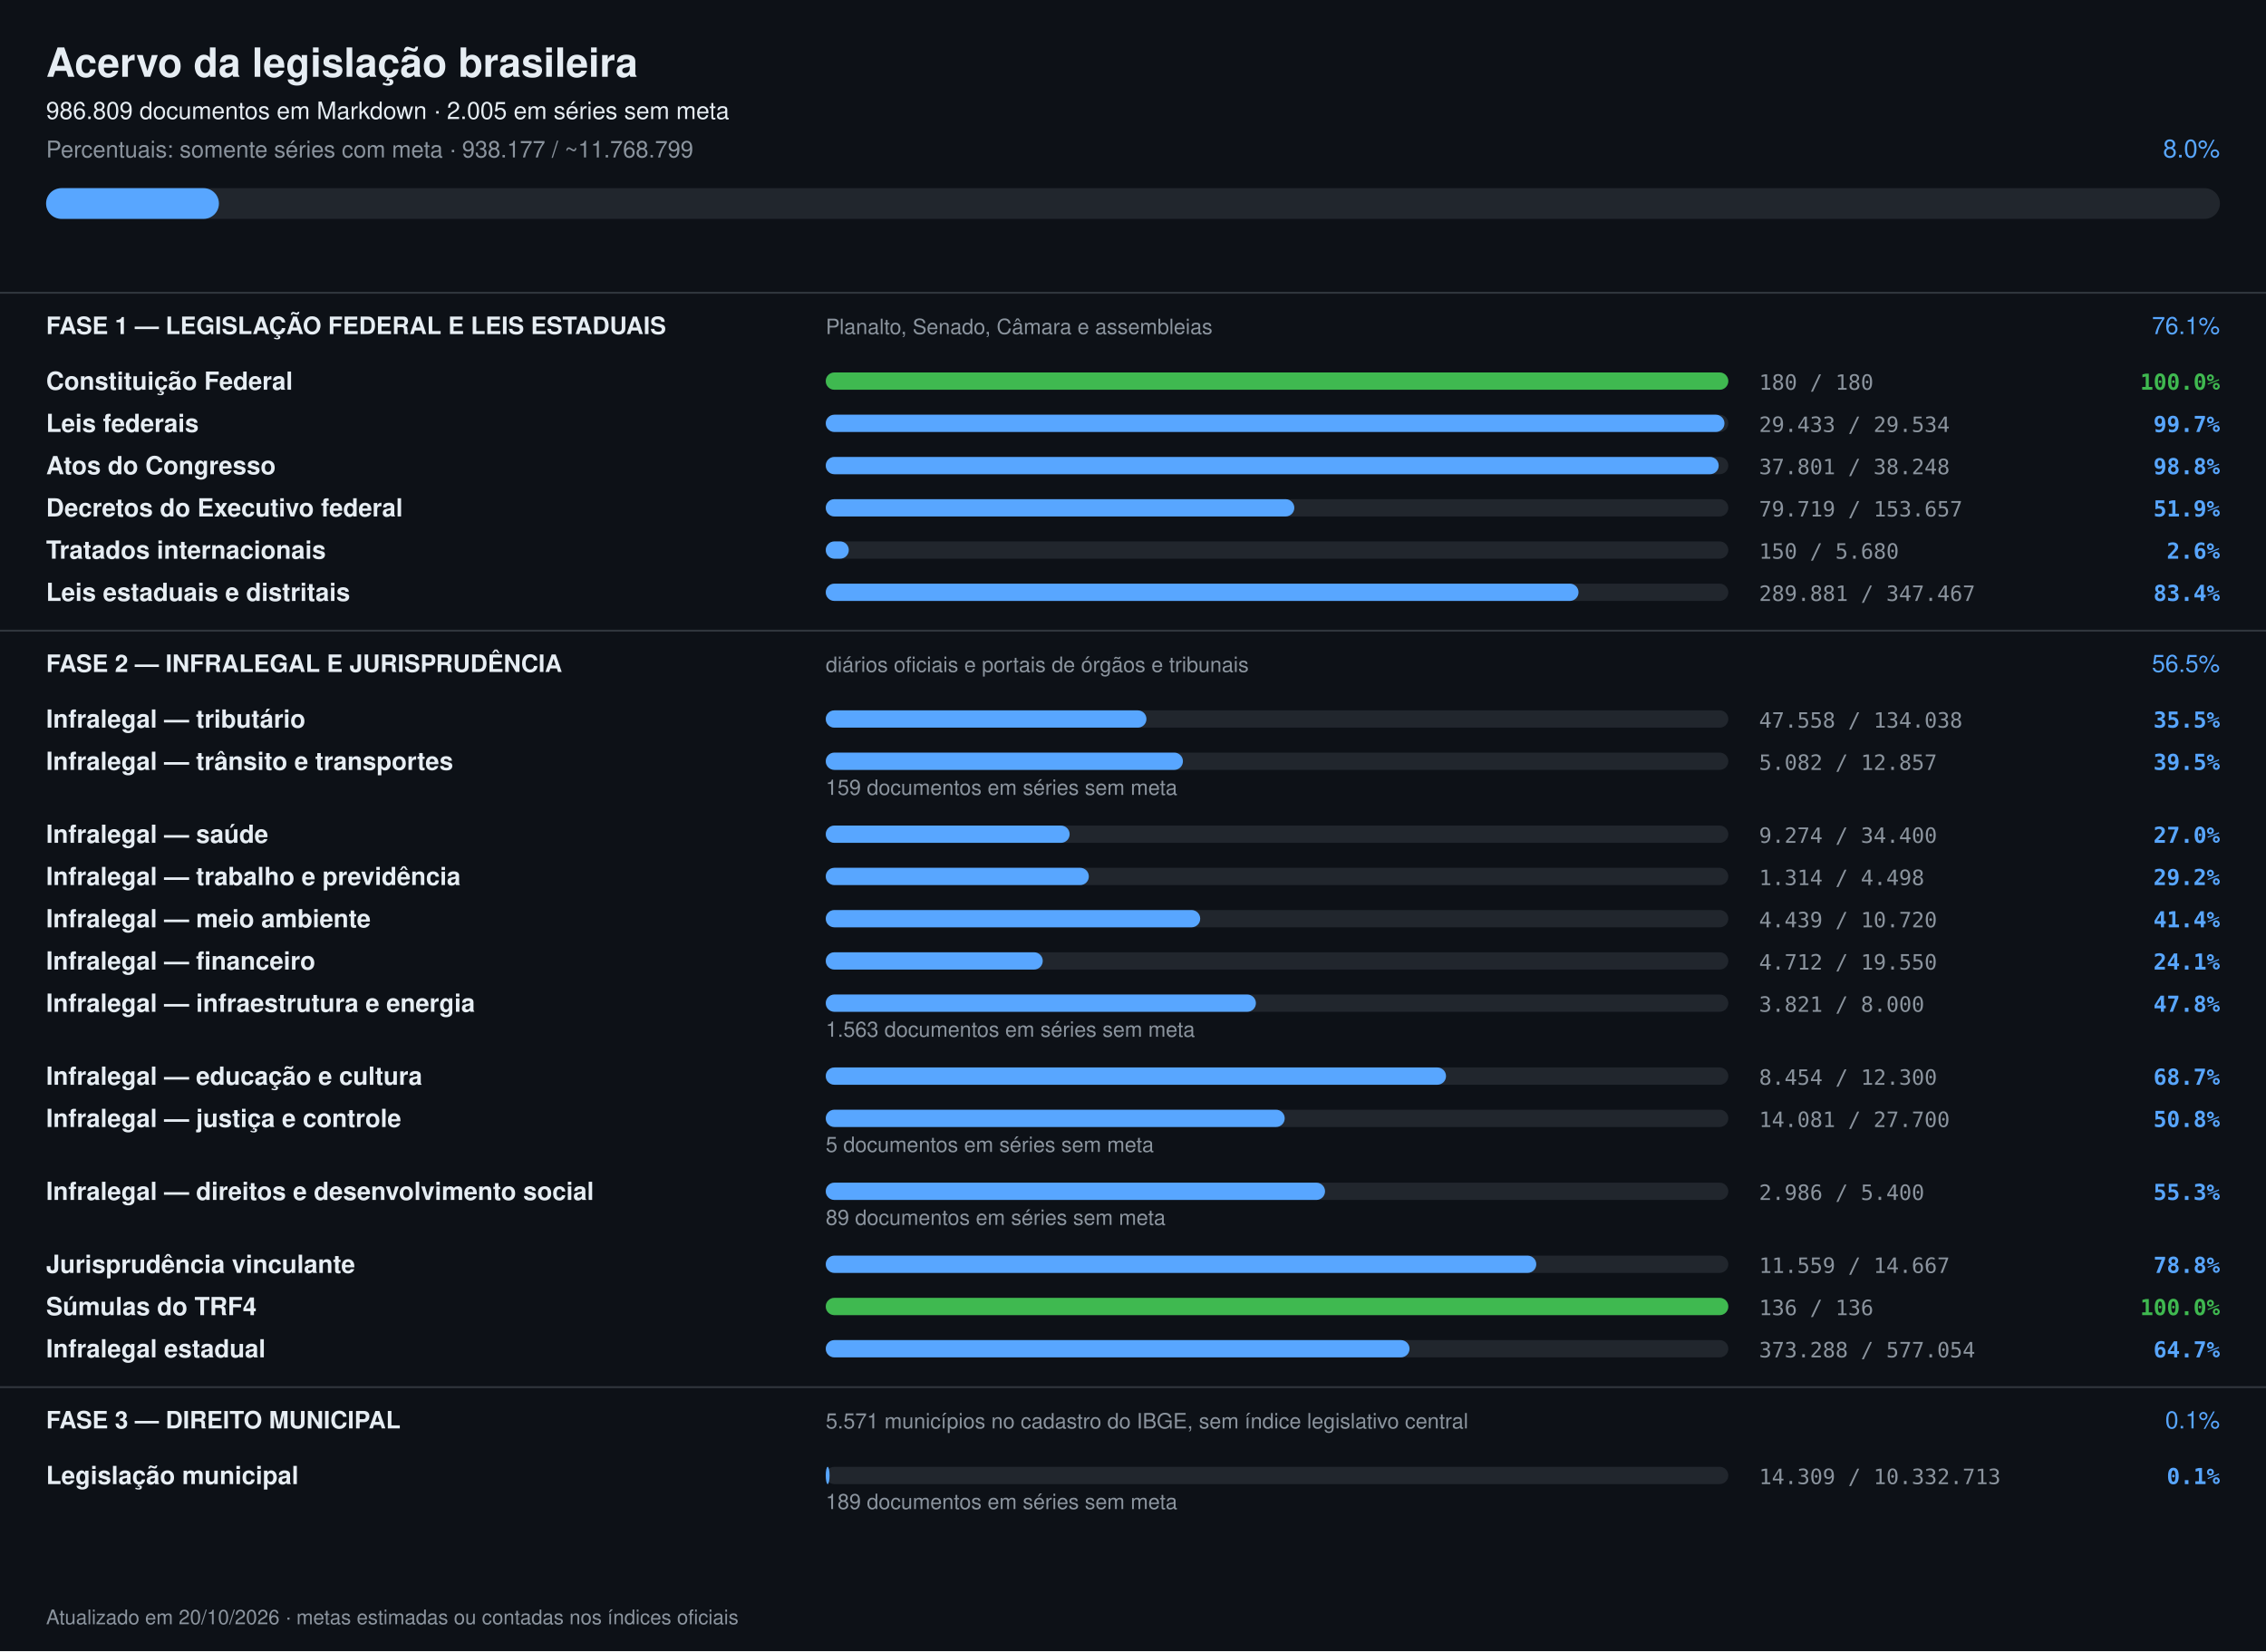
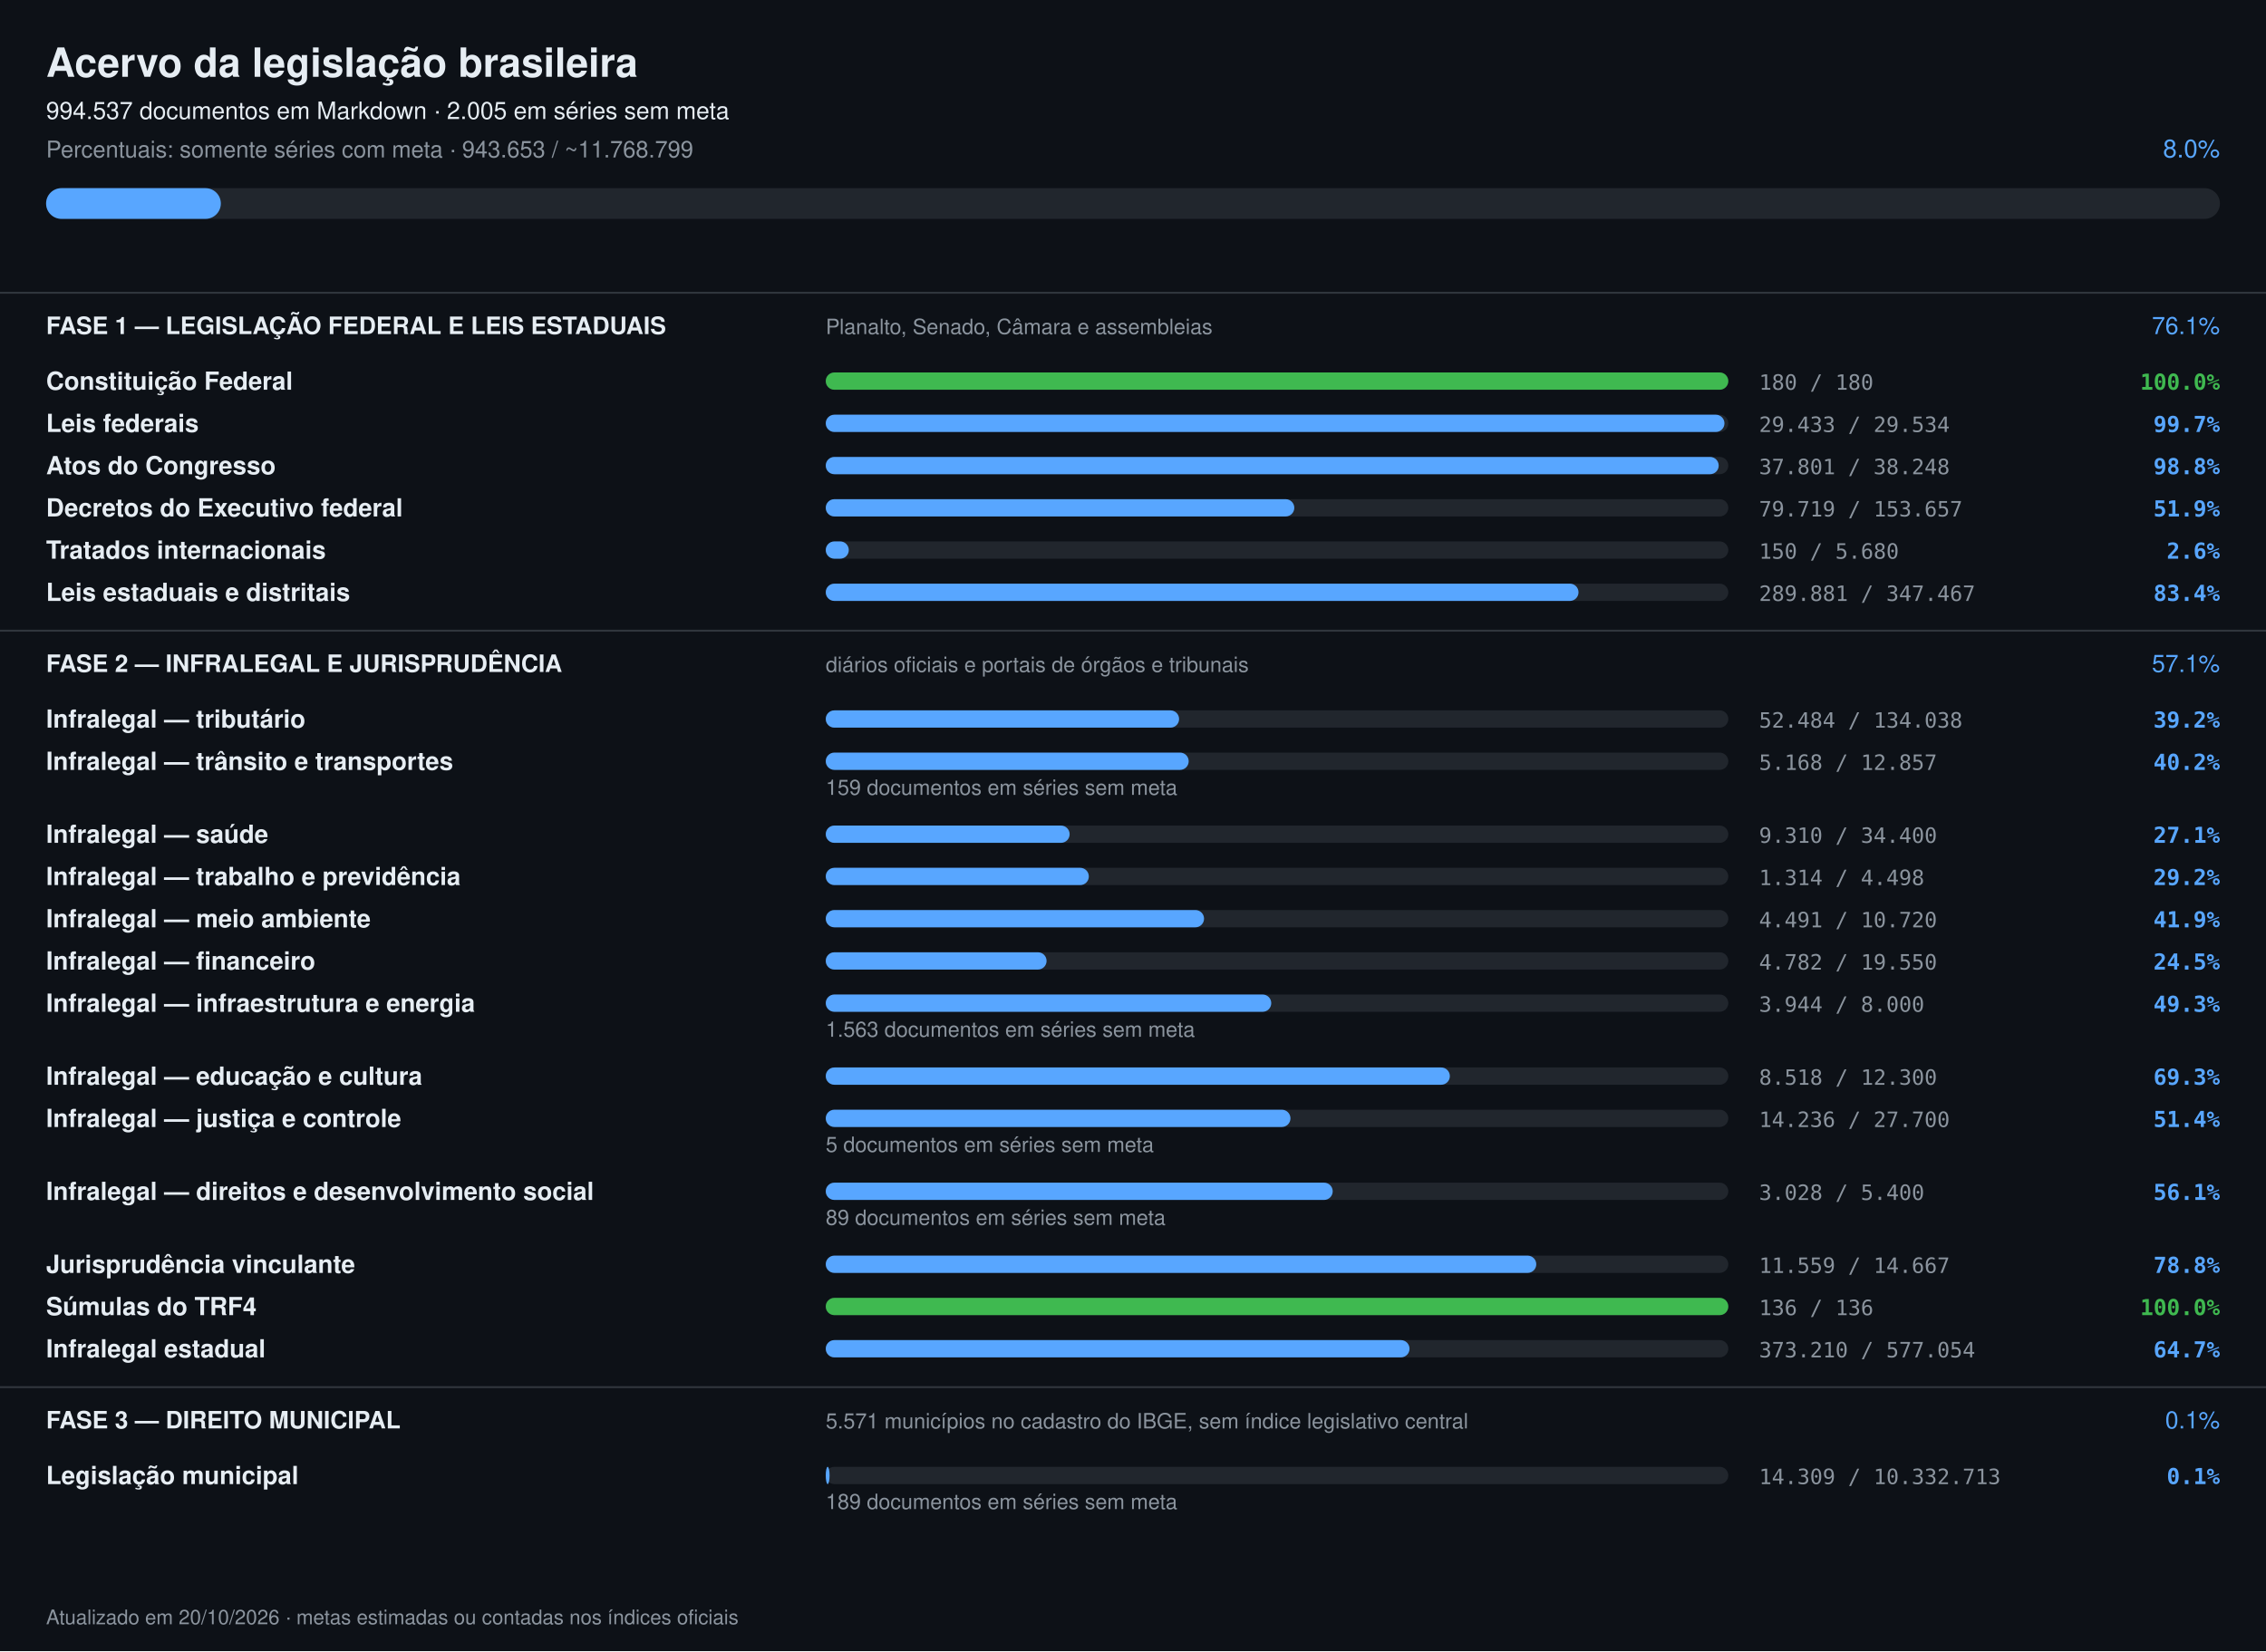
<svg xmlns="http://www.w3.org/2000/svg" width="1180" height="860" viewBox="0 0 1180 860" font-family="-apple-system,Segoe UI,Helvetica,Arial,sans-serif">
  <rect width="1180" height="860" fill="#0d1117" />
  <text x="24" y="40" font-size="21" font-weight="700" fill="#e6edf3">Acervo da legislação brasileira</text>
-   <text x="24" y="62" font-size="12.5" fill="#e6edf3">986.809 documentos em Markdown · 2.005 em séries sem meta</text>
-   <text x="24" y="82" font-size="12" fill="#8b949e">Percentuais: somente séries com meta · 938.177 / ~11.768.799</text>
+   <text x="24" y="62" font-size="12.5" fill="#e6edf3">994.537 documentos em Markdown · 2.005 em séries sem meta</text>
+   <text x="24" y="82" font-size="12" fill="#8b949e">Percentuais: somente séries com meta · 943.653 / ~11.768.799</text>
  <text x="1156" y="82" font-size="13" text-anchor="end" fill="#58a6ff">8.0%</text>
  <rect x="24" y="98" width="1132" height="16" rx="8" fill="#21262d" />
-   <rect x="24" y="98" width="90" height="16" rx="8" fill="#58a6ff" />
+   <rect x="24" y="98" width="91" height="16" rx="8" fill="#58a6ff" />
  <rect x="0" y="152" width="1180" height="1" fill="#30363d" />
  <text x="24" y="174" font-size="12.5" font-weight="700" fill="#e6edf3">FASE 1 — LEGISLAÇÃO FEDERAL E LEIS ESTADUAIS</text>
  <text x="430" y="174" font-size="11" fill="#8b949e">Planalto, Senado, Câmara e assembleias</text>
  <text x="1156" y="174" font-size="12.5" text-anchor="end" fill="#58a6ff">76.1%</text>
  <text x="24" y="203" font-size="13" font-weight="600" fill="#e6edf3">Constituição Federal</text>
  <rect x="430" y="194" width="470" height="9" rx="4.5" fill="#21262d" />
  <rect x="430" y="194" width="470" height="9" rx="4.5" fill="#3fb950" />
  <text x="916" y="203" font-size="11" fill="#8b949e" font-family="ui-monospace,monospace">180 / 180</text>
  <text x="1156" y="203" font-size="11.5" text-anchor="end" font-weight="600" fill="#3fb950" font-family="ui-monospace,monospace">100.0%</text>
  <text x="24" y="225" font-size="13" font-weight="600" fill="#e6edf3">Leis federais</text>
  <rect x="430" y="216" width="470" height="9" rx="4.5" fill="#21262d" />
  <rect x="430" y="216" width="468" height="9" rx="4.5" fill="#58a6ff" />
  <text x="916" y="225" font-size="11" fill="#8b949e" font-family="ui-monospace,monospace">29.433 / 29.534</text>
  <text x="1156" y="225" font-size="11.5" text-anchor="end" font-weight="600" fill="#58a6ff" font-family="ui-monospace,monospace">99.7%</text>
  <text x="24" y="247" font-size="13" font-weight="600" fill="#e6edf3">Atos do Congresso</text>
  <rect x="430" y="238" width="470" height="9" rx="4.5" fill="#21262d" />
  <rect x="430" y="238" width="465" height="9" rx="4.5" fill="#58a6ff" />
  <text x="916" y="247" font-size="11" fill="#8b949e" font-family="ui-monospace,monospace">37.801 / 38.248</text>
  <text x="1156" y="247" font-size="11.5" text-anchor="end" font-weight="600" fill="#58a6ff" font-family="ui-monospace,monospace">98.8%</text>
  <text x="24" y="269" font-size="13" font-weight="600" fill="#e6edf3">Decretos do Executivo federal</text>
  <rect x="430" y="260" width="470" height="9" rx="4.5" fill="#21262d" />
  <rect x="430" y="260" width="244" height="9" rx="4.5" fill="#58a6ff" />
  <text x="916" y="269" font-size="11" fill="#8b949e" font-family="ui-monospace,monospace">79.719 / 153.657</text>
  <text x="1156" y="269" font-size="11.5" text-anchor="end" font-weight="600" fill="#58a6ff" font-family="ui-monospace,monospace">51.9%</text>
  <text x="24" y="291" font-size="13" font-weight="600" fill="#e6edf3">Tratados internacionais</text>
  <rect x="430" y="282" width="470" height="9" rx="4.5" fill="#21262d" />
  <rect x="430" y="282" width="12" height="9" rx="4.5" fill="#58a6ff" />
  <text x="916" y="291" font-size="11" fill="#8b949e" font-family="ui-monospace,monospace">150 / 5.680</text>
  <text x="1156" y="291" font-size="11.5" text-anchor="end" font-weight="600" fill="#58a6ff" font-family="ui-monospace,monospace">2.6%</text>
  <text x="24" y="313" font-size="13" font-weight="600" fill="#e6edf3">Leis estaduais e distritais</text>
  <rect x="430" y="304" width="470" height="9" rx="4.5" fill="#21262d" />
  <rect x="430" y="304" width="392" height="9" rx="4.5" fill="#58a6ff" />
  <text x="916" y="313" font-size="11" fill="#8b949e" font-family="ui-monospace,monospace">289.881 / 347.467</text>
  <text x="1156" y="313" font-size="11.5" text-anchor="end" font-weight="600" fill="#58a6ff" font-family="ui-monospace,monospace">83.4%</text>
  <rect x="0" y="328" width="1180" height="1" fill="#30363d" />
  <text x="24" y="350" font-size="12.5" font-weight="700" fill="#e6edf3">FASE 2 — INFRALEGAL E JURISPRUDÊNCIA</text>
  <text x="430" y="350" font-size="11" fill="#8b949e">diários oficiais e portais de órgãos e tribunais</text>
-   <text x="1156" y="350" font-size="12.5" text-anchor="end" fill="#58a6ff">56.5%</text>
+   <text x="1156" y="350" font-size="12.5" text-anchor="end" fill="#58a6ff">57.1%</text>
  <text x="24" y="379" font-size="13" font-weight="600" fill="#e6edf3">Infralegal — tributário</text>
  <rect x="430" y="370" width="470" height="9" rx="4.5" fill="#21262d" />
-   <rect x="430" y="370" width="167" height="9" rx="4.5" fill="#58a6ff" />
-   <text x="916" y="379" font-size="11" fill="#8b949e" font-family="ui-monospace,monospace">47.558 / 134.038</text>
-   <text x="1156" y="379" font-size="11.5" text-anchor="end" font-weight="600" fill="#58a6ff" font-family="ui-monospace,monospace">35.5%</text>
+   <rect x="430" y="370" width="184" height="9" rx="4.5" fill="#58a6ff" />
+   <text x="916" y="379" font-size="11" fill="#8b949e" font-family="ui-monospace,monospace">52.484 / 134.038</text>
+   <text x="1156" y="379" font-size="11.5" text-anchor="end" font-weight="600" fill="#58a6ff" font-family="ui-monospace,monospace">39.2%</text>
  <text x="24" y="401" font-size="13" font-weight="600" fill="#e6edf3">Infralegal — trânsito e transportes</text>
  <rect x="430" y="392" width="470" height="9" rx="4.5" fill="#21262d" />
-   <rect x="430" y="392" width="186" height="9" rx="4.5" fill="#58a6ff" />
-   <text x="916" y="401" font-size="11" fill="#8b949e" font-family="ui-monospace,monospace">5.082 / 12.857</text>
-   <text x="1156" y="401" font-size="11.5" text-anchor="end" font-weight="600" fill="#58a6ff" font-family="ui-monospace,monospace">39.5%</text>
+   <rect x="430" y="392" width="189" height="9" rx="4.5" fill="#58a6ff" />
+   <text x="916" y="401" font-size="11" fill="#8b949e" font-family="ui-monospace,monospace">5.168 / 12.857</text>
+   <text x="1156" y="401" font-size="11.5" text-anchor="end" font-weight="600" fill="#58a6ff" font-family="ui-monospace,monospace">40.2%</text>
  <text x="430" y="414" font-size="11" fill="#8b949e">159 documentos em séries sem meta</text>
  <text x="24" y="439" font-size="13" font-weight="600" fill="#e6edf3">Infralegal — saúde</text>
  <rect x="430" y="430" width="470" height="9" rx="4.5" fill="#21262d" />
  <rect x="430" y="430" width="127" height="9" rx="4.5" fill="#58a6ff" />
-   <text x="916" y="439" font-size="11" fill="#8b949e" font-family="ui-monospace,monospace">9.274 / 34.400</text>
-   <text x="1156" y="439" font-size="11.5" text-anchor="end" font-weight="600" fill="#58a6ff" font-family="ui-monospace,monospace">27.0%</text>
+   <text x="916" y="439" font-size="11" fill="#8b949e" font-family="ui-monospace,monospace">9.310 / 34.400</text>
+   <text x="1156" y="439" font-size="11.5" text-anchor="end" font-weight="600" fill="#58a6ff" font-family="ui-monospace,monospace">27.1%</text>
  <text x="24" y="461" font-size="13" font-weight="600" fill="#e6edf3">Infralegal — trabalho e previdência</text>
  <rect x="430" y="452" width="470" height="9" rx="4.5" fill="#21262d" />
  <rect x="430" y="452" width="137" height="9" rx="4.5" fill="#58a6ff" />
  <text x="916" y="461" font-size="11" fill="#8b949e" font-family="ui-monospace,monospace">1.314 / 4.498</text>
  <text x="1156" y="461" font-size="11.5" text-anchor="end" font-weight="600" fill="#58a6ff" font-family="ui-monospace,monospace">29.2%</text>
  <text x="24" y="483" font-size="13" font-weight="600" fill="#e6edf3">Infralegal — meio ambiente</text>
  <rect x="430" y="474" width="470" height="9" rx="4.5" fill="#21262d" />
-   <rect x="430" y="474" width="195" height="9" rx="4.5" fill="#58a6ff" />
-   <text x="916" y="483" font-size="11" fill="#8b949e" font-family="ui-monospace,monospace">4.439 / 10.720</text>
-   <text x="1156" y="483" font-size="11.5" text-anchor="end" font-weight="600" fill="#58a6ff" font-family="ui-monospace,monospace">41.4%</text>
+   <rect x="430" y="474" width="197" height="9" rx="4.5" fill="#58a6ff" />
+   <text x="916" y="483" font-size="11" fill="#8b949e" font-family="ui-monospace,monospace">4.491 / 10.720</text>
+   <text x="1156" y="483" font-size="11.5" text-anchor="end" font-weight="600" fill="#58a6ff" font-family="ui-monospace,monospace">41.9%</text>
  <text x="24" y="505" font-size="13" font-weight="600" fill="#e6edf3">Infralegal — financeiro</text>
  <rect x="430" y="496" width="470" height="9" rx="4.5" fill="#21262d" />
-   <rect x="430" y="496" width="113" height="9" rx="4.5" fill="#58a6ff" />
-   <text x="916" y="505" font-size="11" fill="#8b949e" font-family="ui-monospace,monospace">4.712 / 19.550</text>
-   <text x="1156" y="505" font-size="11.5" text-anchor="end" font-weight="600" fill="#58a6ff" font-family="ui-monospace,monospace">24.1%</text>
+   <rect x="430" y="496" width="115" height="9" rx="4.5" fill="#58a6ff" />
+   <text x="916" y="505" font-size="11" fill="#8b949e" font-family="ui-monospace,monospace">4.782 / 19.550</text>
+   <text x="1156" y="505" font-size="11.5" text-anchor="end" font-weight="600" fill="#58a6ff" font-family="ui-monospace,monospace">24.5%</text>
  <text x="24" y="527" font-size="13" font-weight="600" fill="#e6edf3">Infralegal — infraestrutura e energia</text>
  <rect x="430" y="518" width="470" height="9" rx="4.5" fill="#21262d" />
-   <rect x="430" y="518" width="224" height="9" rx="4.5" fill="#58a6ff" />
-   <text x="916" y="527" font-size="11" fill="#8b949e" font-family="ui-monospace,monospace">3.821 / 8.000</text>
-   <text x="1156" y="527" font-size="11.5" text-anchor="end" font-weight="600" fill="#58a6ff" font-family="ui-monospace,monospace">47.8%</text>
+   <rect x="430" y="518" width="232" height="9" rx="4.5" fill="#58a6ff" />
+   <text x="916" y="527" font-size="11" fill="#8b949e" font-family="ui-monospace,monospace">3.944 / 8.000</text>
+   <text x="1156" y="527" font-size="11.5" text-anchor="end" font-weight="600" fill="#58a6ff" font-family="ui-monospace,monospace">49.3%</text>
  <text x="430" y="540" font-size="11" fill="#8b949e">1.563 documentos em séries sem meta</text>
  <text x="24" y="565" font-size="13" font-weight="600" fill="#e6edf3">Infralegal — educação e cultura</text>
  <rect x="430" y="556" width="470" height="9" rx="4.5" fill="#21262d" />
-   <rect x="430" y="556" width="323" height="9" rx="4.5" fill="#58a6ff" />
-   <text x="916" y="565" font-size="11" fill="#8b949e" font-family="ui-monospace,monospace">8.454 / 12.300</text>
-   <text x="1156" y="565" font-size="11.5" text-anchor="end" font-weight="600" fill="#58a6ff" font-family="ui-monospace,monospace">68.7%</text>
+   <rect x="430" y="556" width="325" height="9" rx="4.5" fill="#58a6ff" />
+   <text x="916" y="565" font-size="11" fill="#8b949e" font-family="ui-monospace,monospace">8.518 / 12.300</text>
+   <text x="1156" y="565" font-size="11.5" text-anchor="end" font-weight="600" fill="#58a6ff" font-family="ui-monospace,monospace">69.3%</text>
  <text x="24" y="587" font-size="13" font-weight="600" fill="#e6edf3">Infralegal — justiça e controle</text>
  <rect x="430" y="578" width="470" height="9" rx="4.5" fill="#21262d" />
-   <rect x="430" y="578" width="239" height="9" rx="4.5" fill="#58a6ff" />
-   <text x="916" y="587" font-size="11" fill="#8b949e" font-family="ui-monospace,monospace">14.081 / 27.700</text>
-   <text x="1156" y="587" font-size="11.5" text-anchor="end" font-weight="600" fill="#58a6ff" font-family="ui-monospace,monospace">50.8%</text>
+   <rect x="430" y="578" width="242" height="9" rx="4.5" fill="#58a6ff" />
+   <text x="916" y="587" font-size="11" fill="#8b949e" font-family="ui-monospace,monospace">14.236 / 27.700</text>
+   <text x="1156" y="587" font-size="11.5" text-anchor="end" font-weight="600" fill="#58a6ff" font-family="ui-monospace,monospace">51.4%</text>
  <text x="430" y="600" font-size="11" fill="#8b949e">5 documentos em séries sem meta</text>
  <text x="24" y="625" font-size="13" font-weight="600" fill="#e6edf3">Infralegal — direitos e desenvolvimento social</text>
  <rect x="430" y="616" width="470" height="9" rx="4.5" fill="#21262d" />
-   <rect x="430" y="616" width="260" height="9" rx="4.5" fill="#58a6ff" />
-   <text x="916" y="625" font-size="11" fill="#8b949e" font-family="ui-monospace,monospace">2.986 / 5.400</text>
-   <text x="1156" y="625" font-size="11.5" text-anchor="end" font-weight="600" fill="#58a6ff" font-family="ui-monospace,monospace">55.3%</text>
+   <rect x="430" y="616" width="264" height="9" rx="4.5" fill="#58a6ff" />
+   <text x="916" y="625" font-size="11" fill="#8b949e" font-family="ui-monospace,monospace">3.028 / 5.400</text>
+   <text x="1156" y="625" font-size="11.5" text-anchor="end" font-weight="600" fill="#58a6ff" font-family="ui-monospace,monospace">56.1%</text>
  <text x="430" y="638" font-size="11" fill="#8b949e">89 documentos em séries sem meta</text>
  <text x="24" y="663" font-size="13" font-weight="600" fill="#e6edf3">Jurisprudência vinculante</text>
  <rect x="430" y="654" width="470" height="9" rx="4.5" fill="#21262d" />
  <rect x="430" y="654" width="370" height="9" rx="4.5" fill="#58a6ff" />
  <text x="916" y="663" font-size="11" fill="#8b949e" font-family="ui-monospace,monospace">11.559 / 14.667</text>
  <text x="1156" y="663" font-size="11.5" text-anchor="end" font-weight="600" fill="#58a6ff" font-family="ui-monospace,monospace">78.8%</text>
  <text x="24" y="685" font-size="13" font-weight="600" fill="#e6edf3">Súmulas do TRF4</text>
  <rect x="430" y="676" width="470" height="9" rx="4.5" fill="#21262d" />
  <rect x="430" y="676" width="470" height="9" rx="4.5" fill="#3fb950" />
  <text x="916" y="685" font-size="11" fill="#8b949e" font-family="ui-monospace,monospace">136 / 136</text>
  <text x="1156" y="685" font-size="11.5" text-anchor="end" font-weight="600" fill="#3fb950" font-family="ui-monospace,monospace">100.0%</text>
  <text x="24" y="707" font-size="13" font-weight="600" fill="#e6edf3">Infralegal estadual</text>
  <rect x="430" y="698" width="470" height="9" rx="4.5" fill="#21262d" />
  <rect x="430" y="698" width="304" height="9" rx="4.5" fill="#58a6ff" />
-   <text x="916" y="707" font-size="11" fill="#8b949e" font-family="ui-monospace,monospace">373.288 / 577.054</text>
+   <text x="916" y="707" font-size="11" fill="#8b949e" font-family="ui-monospace,monospace">373.210 / 577.054</text>
  <text x="1156" y="707" font-size="11.5" text-anchor="end" font-weight="600" fill="#58a6ff" font-family="ui-monospace,monospace">64.7%</text>
  <rect x="0" y="722" width="1180" height="1" fill="#30363d" />
  <text x="24" y="744" font-size="12.5" font-weight="700" fill="#e6edf3">FASE 3 — DIREITO MUNICIPAL</text>
  <text x="430" y="744" font-size="11" fill="#8b949e">5.571 municípios no cadastro do IBGE, sem índice legislativo central</text>
  <text x="1156" y="744" font-size="12.5" text-anchor="end" fill="#58a6ff">0.1%</text>
  <text x="24" y="773" font-size="13" font-weight="600" fill="#e6edf3">Legislação municipal</text>
  <rect x="430" y="764" width="470" height="9" rx="4.5" fill="#21262d" />
  <rect x="430" y="764" width="2" height="9" rx="4.5" fill="#58a6ff" />
  <text x="916" y="773" font-size="11" fill="#8b949e" font-family="ui-monospace,monospace">14.309 / 10.332.713</text>
  <text x="1156" y="773" font-size="11.5" text-anchor="end" font-weight="600" fill="#58a6ff" font-family="ui-monospace,monospace">0.1%</text>
  <text x="430" y="786" font-size="11" fill="#8b949e">189 documentos em séries sem meta</text>
  <text x="24" y="846" font-size="10.5" fill="#8b949e">Atualizado em 20/10/2026 · metas estimadas ou contadas nos índices oficiais</text>
</svg>
